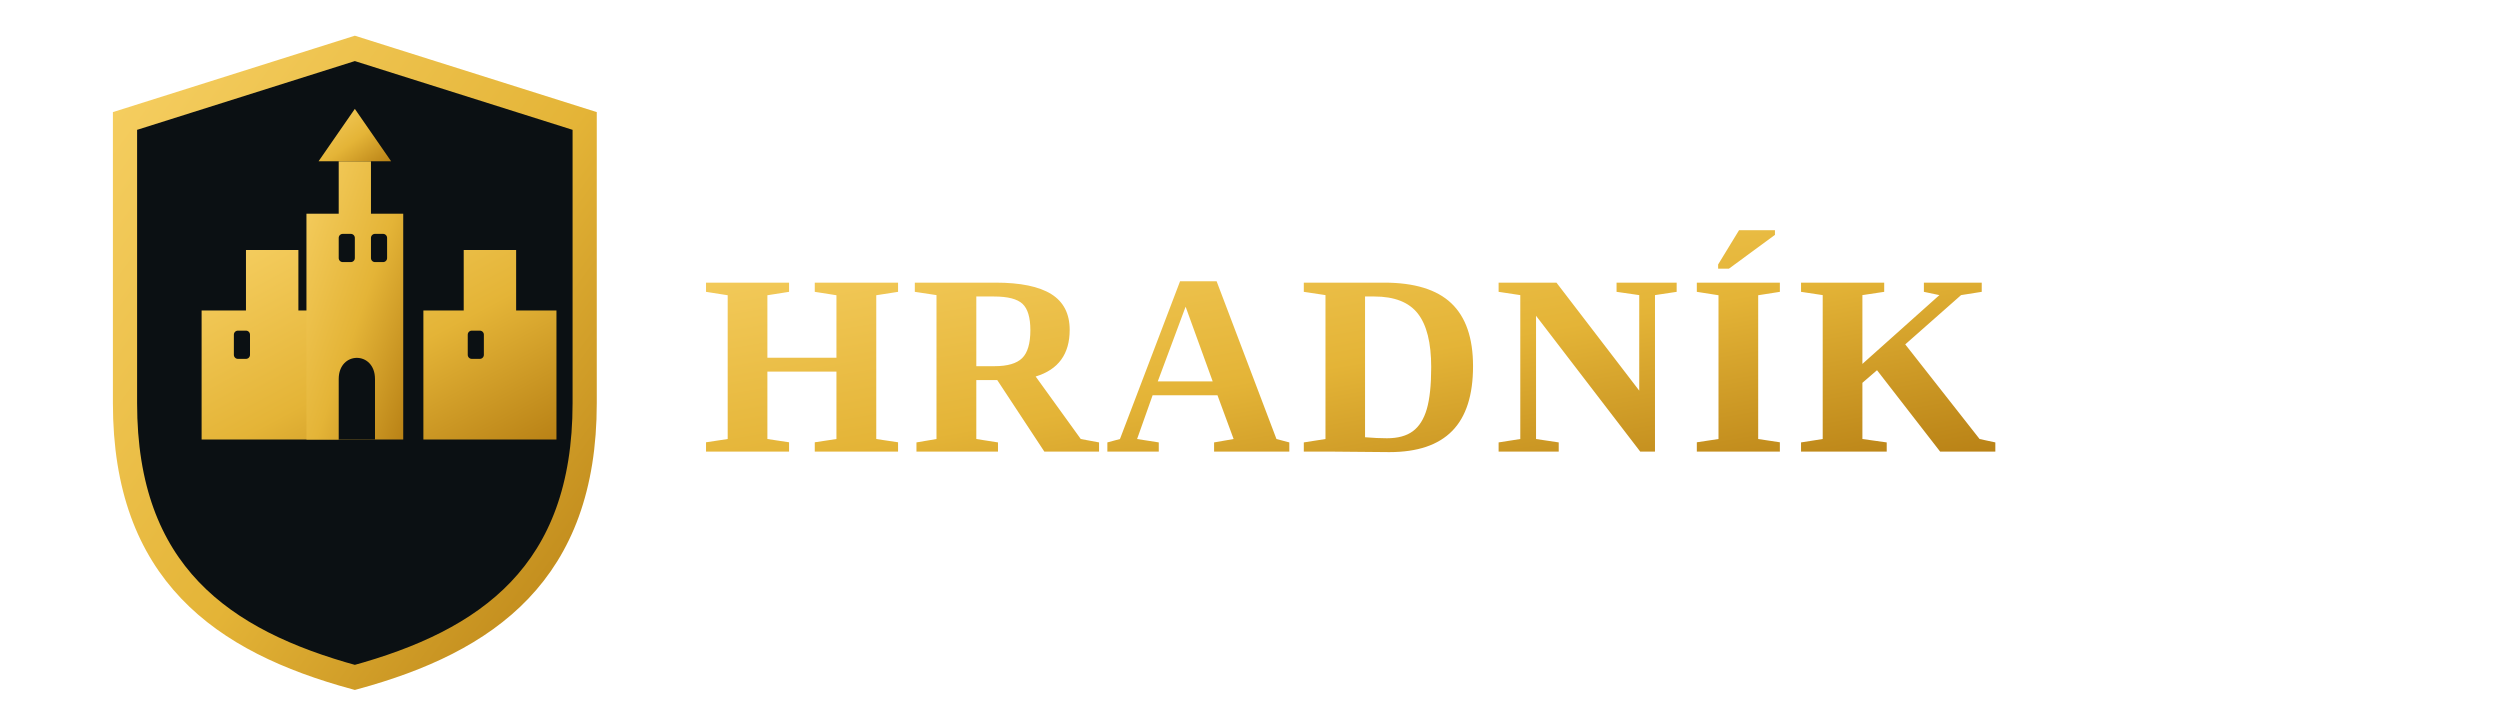
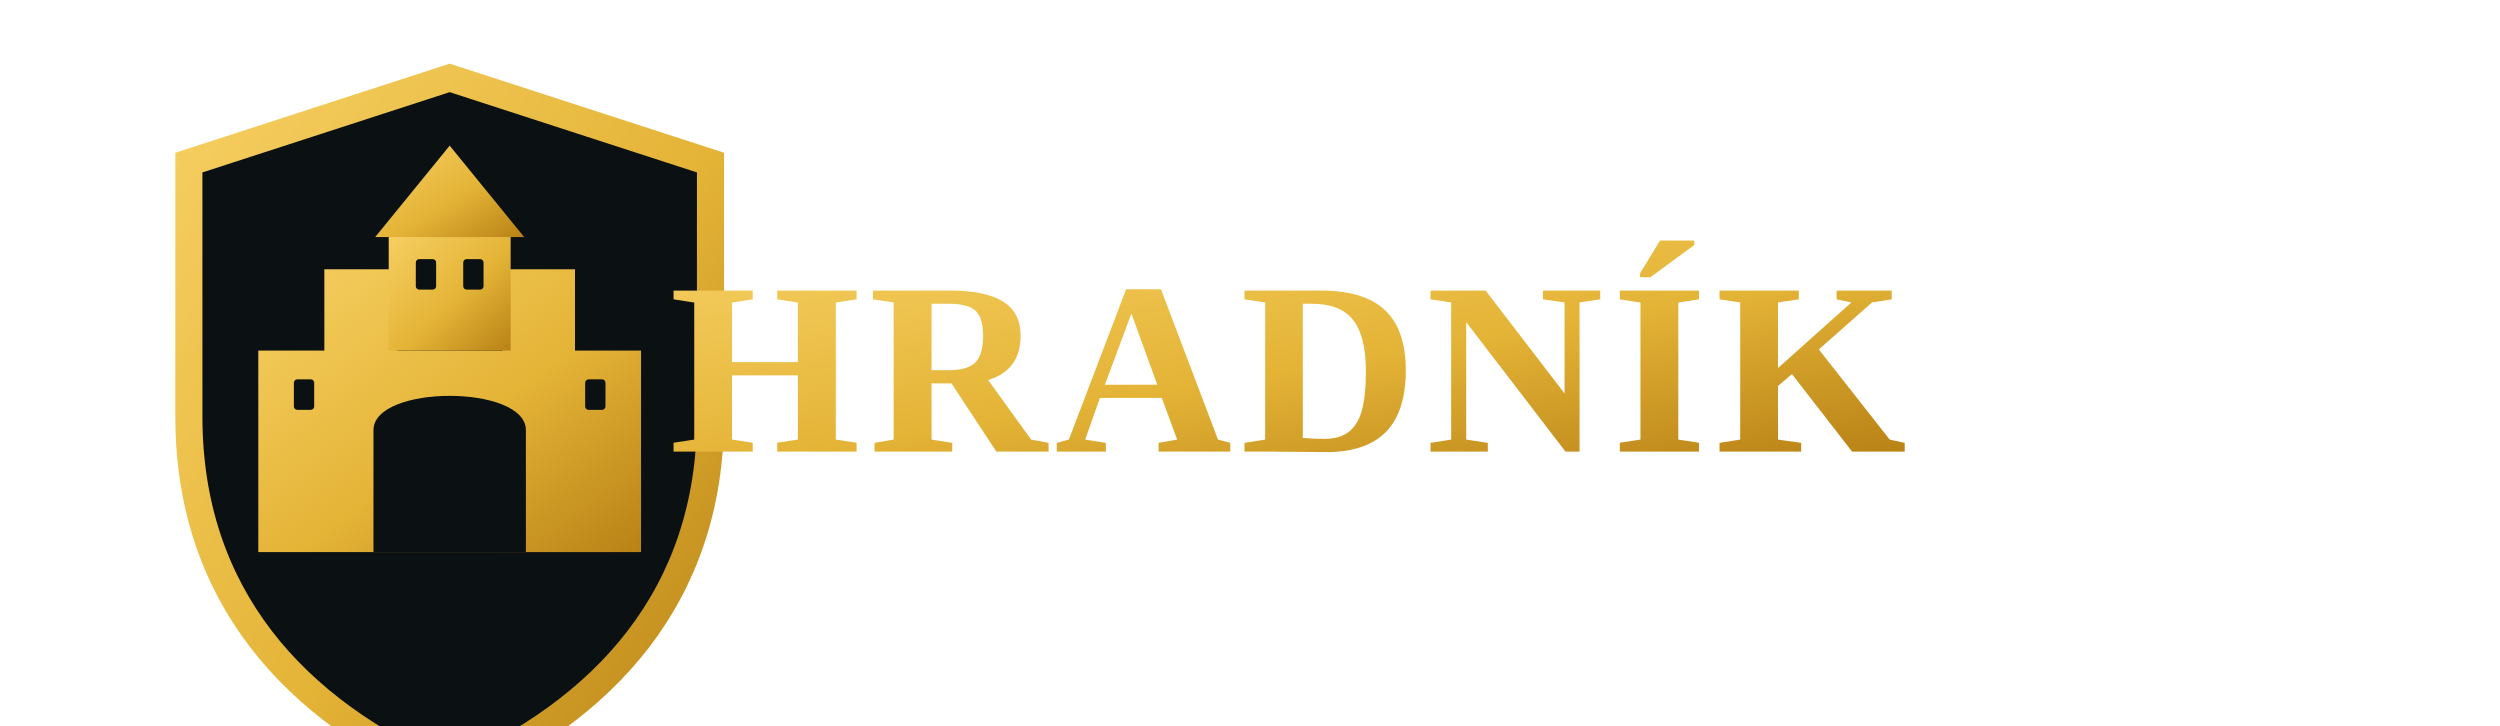
<svg xmlns="http://www.w3.org/2000/svg" viewBox="0 0 620 180">
  <defs>
    <linearGradient id="gold" x1="0" y1="0" x2="1" y2="1">
      <stop offset="0" stop-color="#f6cf62" />
-       <stop offset="0.55" stop-color="#e4b437" />
+       <stop offset=".55" stop-color="#e4b437" />
      <stop offset="1" stop-color="#b98216" />
    </linearGradient>
  </defs>
  <rect width="620" height="180" fill="none" />
-   <path d="M88 12 145 30v70c0 42-24 59-57 68-33-9-57-26-57-68V30L88 12Z" fill="#0b1013" stroke="url(#gold)" stroke-width="6" />
-   <path d="M50 109V77h11V62h13v15h10v32H50Zm55 0V77h10V62h13v15h10v32h-33Z" fill="url(#gold)" />
-   <path d="M76 109V53h8V40h8v13h8v56H76Z" fill="url(#gold)" />
-   <path d="M79 40 88 27l9 13H79Z" fill="url(#gold)" />
-   <path d="M84 109V94c0-7 9-7 9 0v15H84Z" fill="#0b1013" />
-   <rect x="84" y="58" width="4" height="7" rx="1" fill="#0b1013" />
-   <rect x="92" y="58" width="4" height="7" rx="1" fill="#0b1013" />
-   <rect x="58" y="82" width="4" height="7" rx="1" fill="#0b1013" />
-   <rect x="116" y="82" width="4" height="7" rx="1" fill="#0b1013" />
-   <text x="174" y="112" fill="url(#gold)" font-family="Georgia, 'Times New Roman', serif" font-size="64" font-weight="600" letter-spacing="2">HRADNÍK</text>
+   <g transform="translate(4 0) scale(.42)">
+     <path d="M256 46 410 96v150c0 105-62 174-154 213-92-39-154-108-154-213V96L256 46Z" fill="#0b1013" stroke="url(#gold)" stroke-width="16" />
+     <path d="M143 326V207h39v-48h43v48h62v-48h43v48h39v119H143Z" fill="url(#gold)" />
+     <path d="M211 326v-72c0-27 90-27 90 0v72h-90Z" fill="#0b1013" />
+     <path d="M220 207V139h72v68h-72Z" fill="url(#gold)" />
+     <path d="M212 140 256 86l44 54h-88Z" fill="url(#gold)" />
+     <rect x="236" y="153" width="12" height="18" rx="2" fill="#0b1013" />
+     <rect x="264" y="153" width="12" height="18" rx="2" fill="#0b1013" />
+     <rect x="164" y="224" width="12" height="18" rx="2" fill="#0b1013" />
+     <rect x="336" y="224" width="12" height="18" rx="2" fill="#0b1013" />
+   </g>
+   <text x="166" y="112" fill="url(#gold)" font-family="Georgia, 'Times New Roman', serif" font-size="61" font-weight="600" letter-spacing="2">HRADNÍK</text>
</svg>
